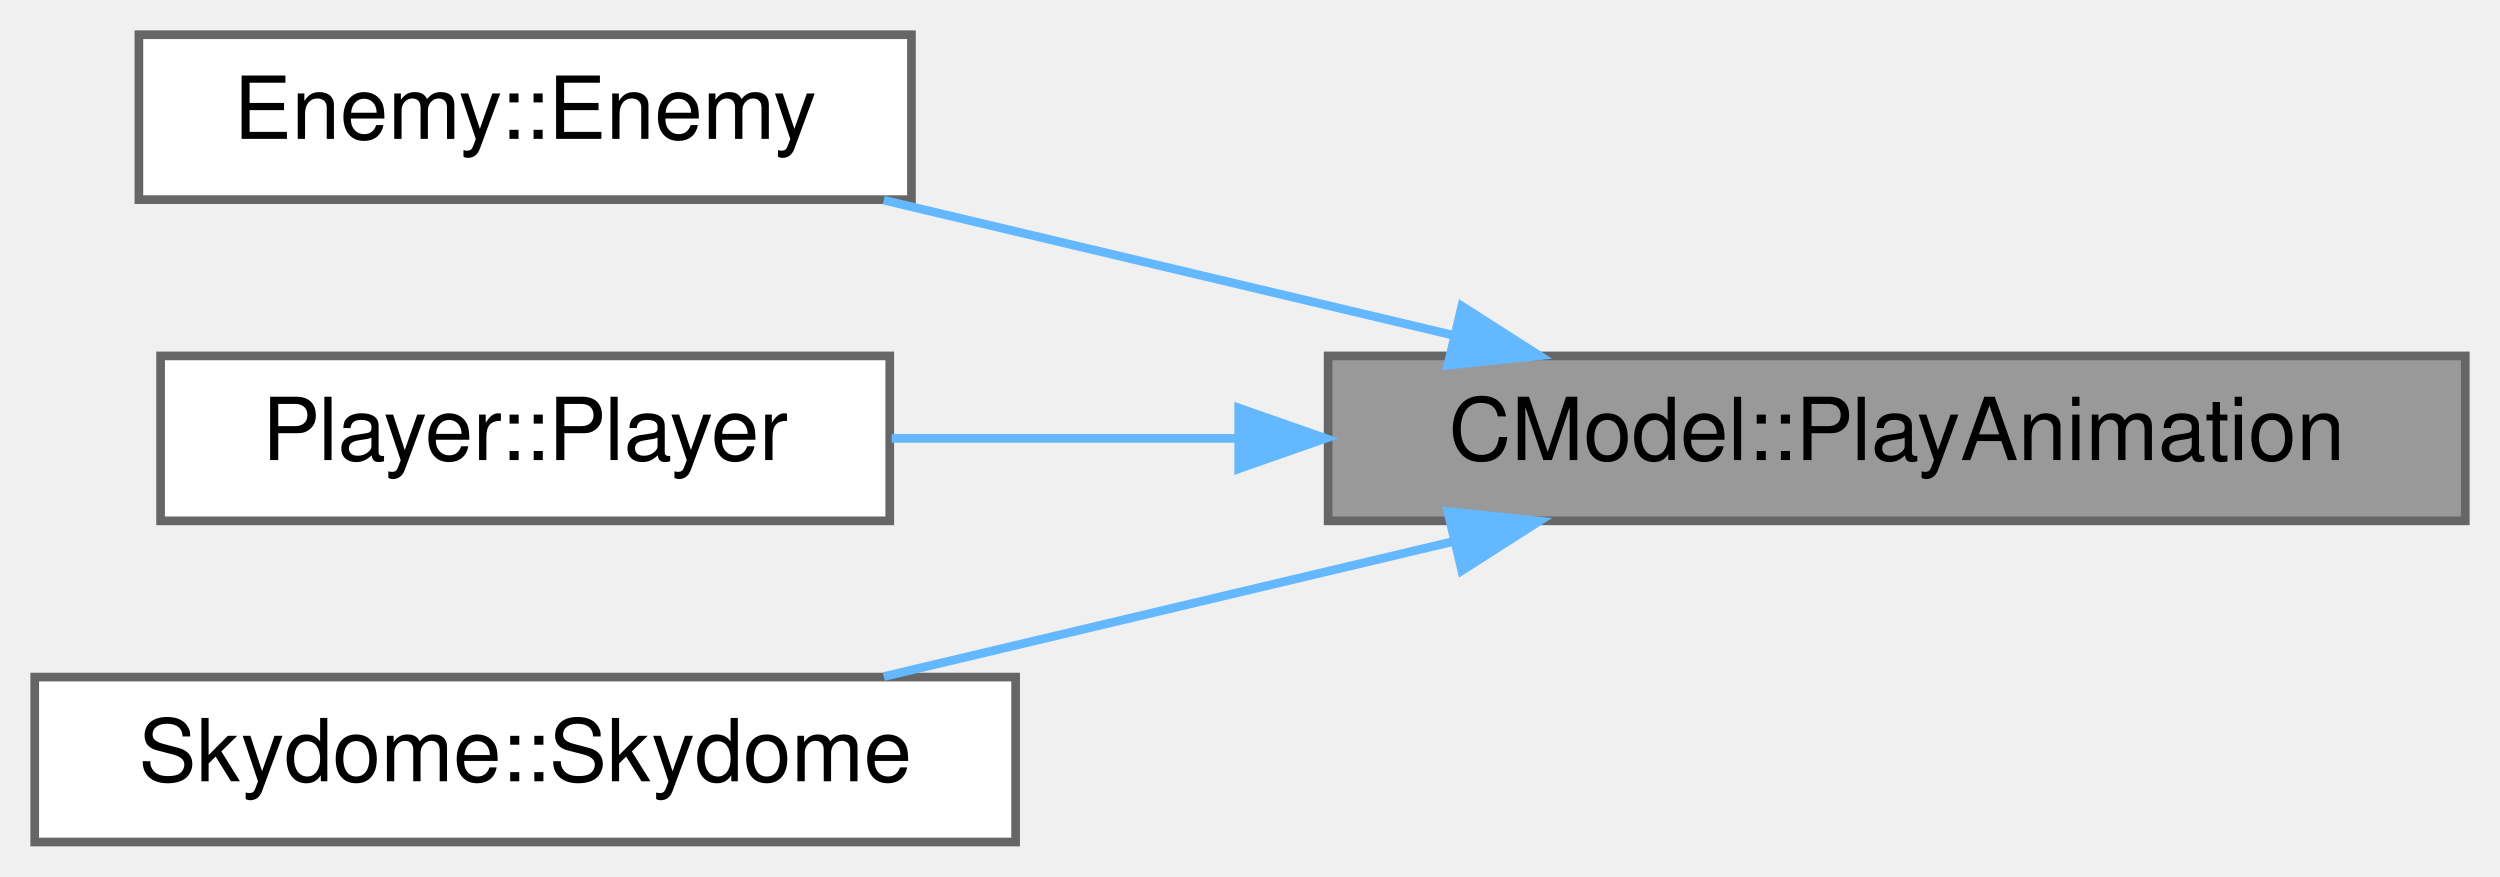
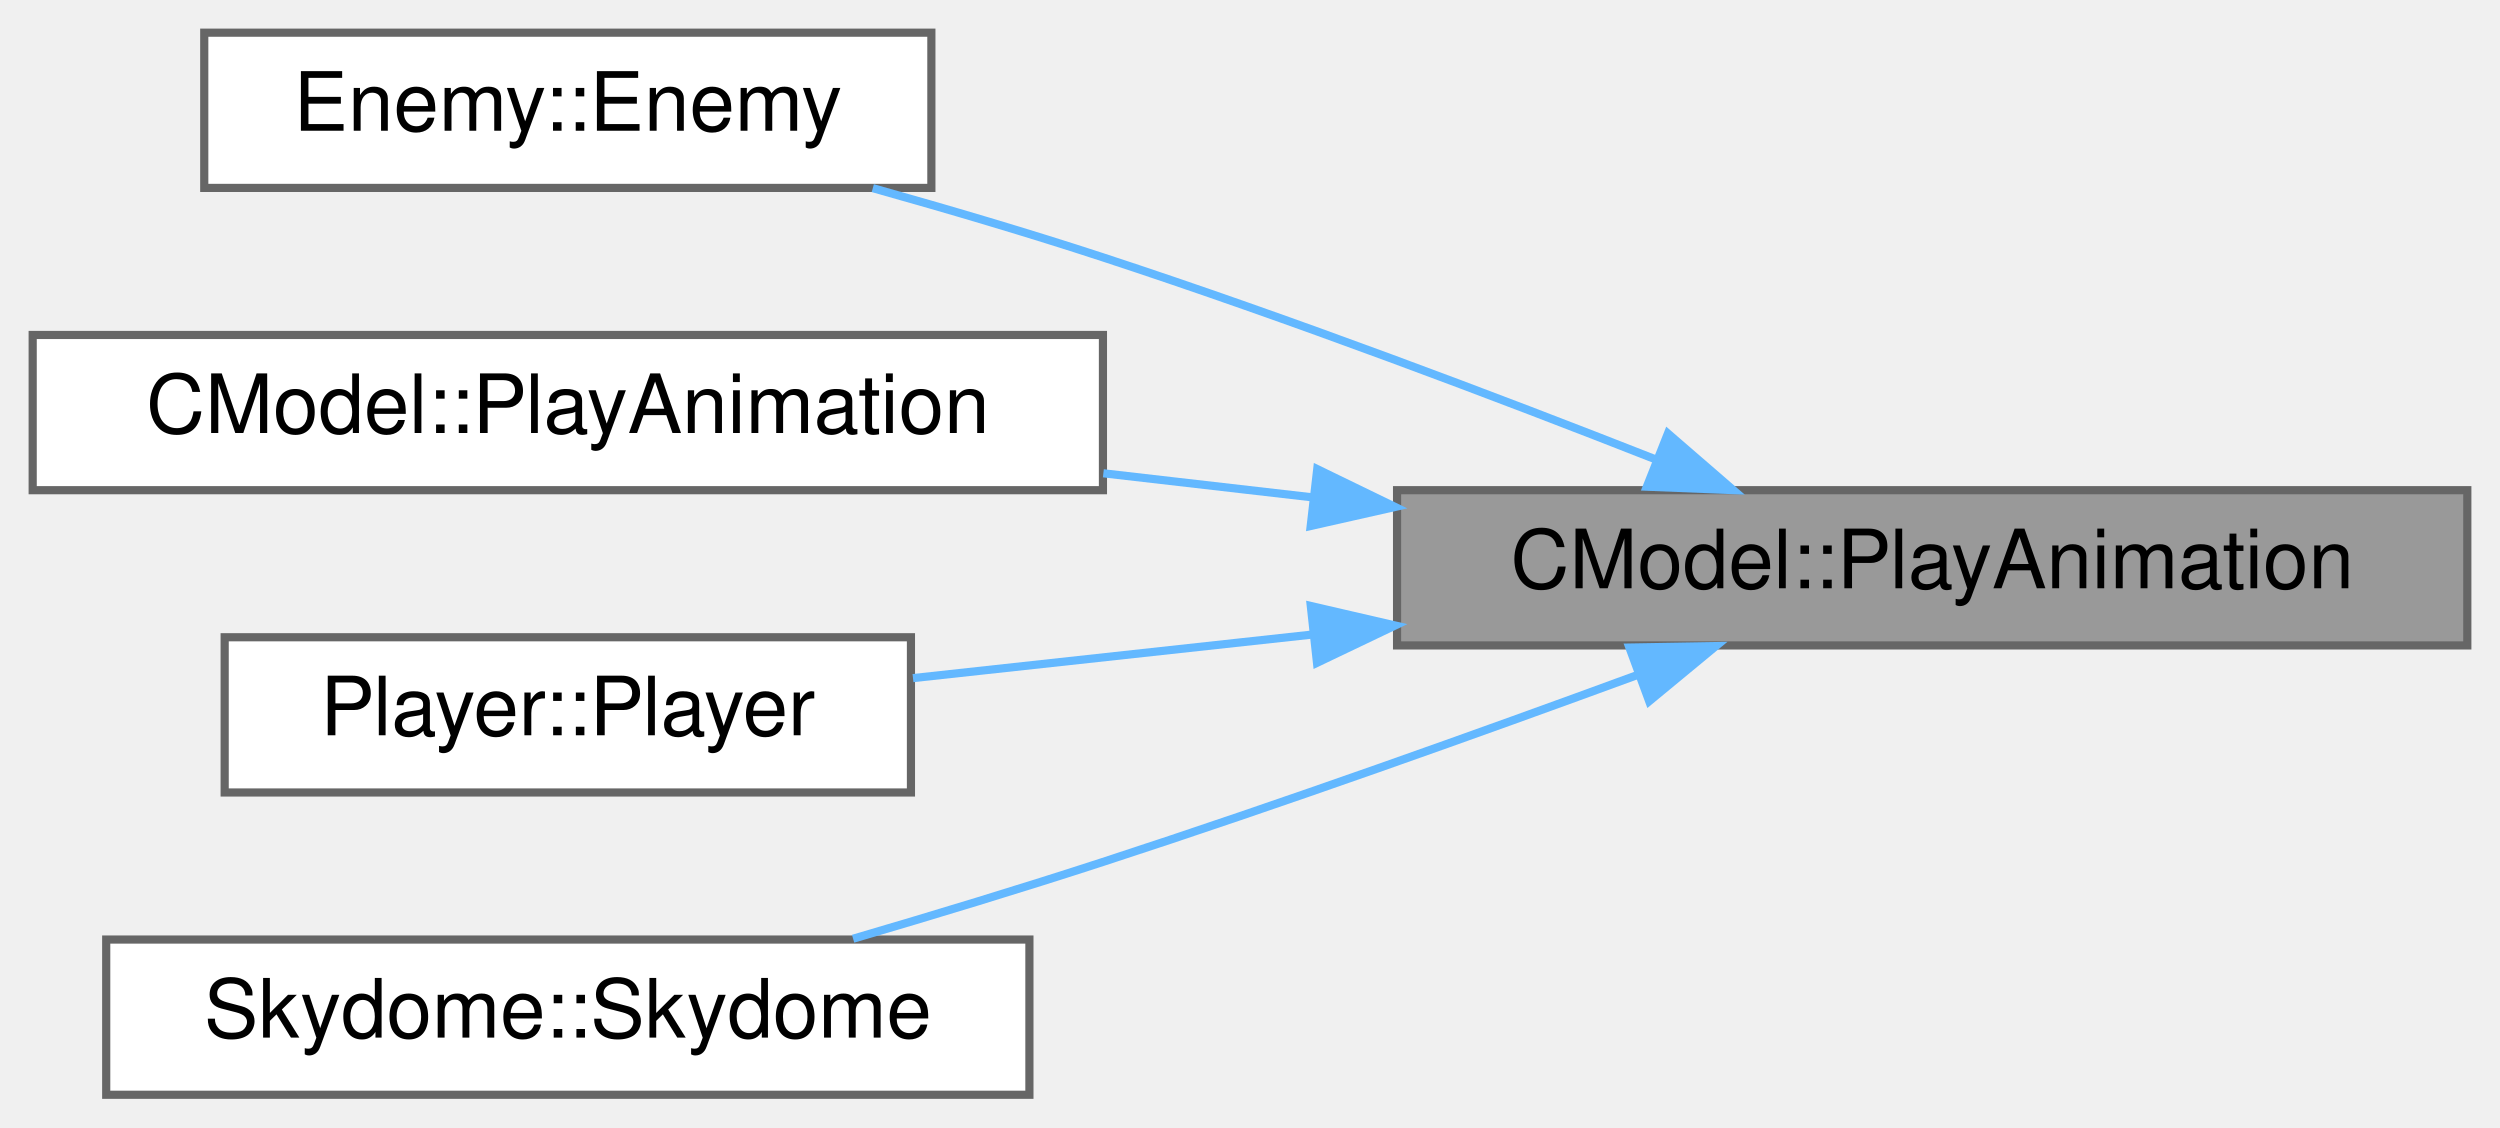
- <svg xmlns="http://www.w3.org/2000/svg" xmlns:xlink="http://www.w3.org/1999/xlink" width="288pt" height="101pt" viewBox="0.00 0.00 288.00 101.00">
-   <g id="graph0" class="graph" transform="scale(1 1) rotate(0) translate(4 97)">
+ <svg xmlns="http://www.w3.org/2000/svg" xmlns:xlink="http://www.w3.org/1999/xlink" width="306pt" height="138pt" viewBox="0.00 0.00 306.00 138.00">
+   <g id="graph0" class="graph" transform="scale(1 1) rotate(0) translate(4 134)">
    <g id="Node000001" class="node">
      <g id="a_Node000001">
        <a xlink:title=" ">
-           <polygon fill="#999999" stroke="#666666" points="280,-56 149,-56 149,-37 280,-37 280,-56" />
-           <text text-anchor="middle" x="214.5" y="-44" font-family="Helvetica,sans-Serif" font-size="10.00">CModel::PlayAnimation</text>
+           <polygon fill="#999999" stroke="#666666" points="298,-74 167,-74 167,-55 298,-55 298,-74" />
+           <text text-anchor="middle" x="232.5" y="-62" font-family="Helvetica,sans-Serif" font-size="10.00">CModel::PlayAnimation</text>
        </a>
      </g>
    </g>
    <g id="Node000002" class="node">
      <g id="a_Node000002">
        <a xlink:href="classEnemy.html#a6a7692f80cf59f63c5fbf9fdd5c0df62" target="_top" xlink:title=" ">
-           <polygon fill="white" stroke="#666666" points="101,-93 12,-93 12,-74 101,-74 101,-93" />
-           <text text-anchor="middle" x="56.5" y="-81" font-family="Helvetica,sans-Serif" font-size="10.00">Enemy::Enemy</text>
+           <polygon fill="white" stroke="#666666" points="110,-130 21,-130 21,-111 110,-111 110,-130" />
+           <text text-anchor="middle" x="65.5" y="-118" font-family="Helvetica,sans-Serif" font-size="10.00">Enemy::Enemy</text>
        </a>
      </g>
    </g>
    <g id="edge1_Node000001_Node000002" class="edge">
      <g id="a_edge1_Node000001_Node000002">
        <a xlink:title=" ">
-           <path fill="none" stroke="#63b8ff" d="M163.51,-58.36C142.28,-63.39 117.86,-69.18 97.81,-73.94" />
-           <polygon fill="#63b8ff" stroke="#63b8ff" points="164.4,-61.74 173.33,-56.03 162.79,-54.93 164.4,-61.74" />
+           <path fill="none" stroke="#63b8ff" d="M198.8,-77.71C179.27,-85.39 153.9,-94.99 131,-102.5 121.94,-105.47 112.07,-108.38 102.83,-110.97" />
+           <polygon fill="#63b8ff" stroke="#63b8ff" points="200.15,-80.94 208.16,-74.01 197.57,-74.43 200.15,-80.94" />
        </a>
      </g>
    </g>
    <g id="Node000003" class="node">
      <g id="a_Node000003">
-         <a xlink:href="classPlayer.html#affec312e47ec0cc7ed11a18d6c733bdb" target="_top" xlink:title=" ">
-           <polygon fill="white" stroke="#666666" points="98.5,-56 14.5,-56 14.5,-37 98.5,-37 98.5,-56" />
-           <text text-anchor="middle" x="56.5" y="-44" font-family="Helvetica,sans-Serif" font-size="10.00">Player::Player</text>
+         <a xlink:href="classCModel.html#ae993195594eafedf1a49fd5763bb8c81" target="_top" xlink:title=" ">
+           <polygon fill="white" stroke="#666666" points="131,-93 0,-93 0,-74 131,-74 131,-93" />
+           <text text-anchor="middle" x="65.5" y="-81" font-family="Helvetica,sans-Serif" font-size="10.00">CModel::PlayAnimation</text>
        </a>
      </g>
    </g>
    <g id="edge2_Node000001_Node000003" class="edge">
      <g id="a_edge2_Node000001_Node000003">
        <a xlink:title=" ">
-           <path fill="none" stroke="#63b8ff" d="M138.31,-46.5C124.67,-46.5 110.92,-46.5 98.72,-46.5" />
-           <polygon fill="#63b8ff" stroke="#63b8ff" points="138.7,-50 148.7,-46.5 138.7,-43 138.7,-50" />
+           <path fill="none" stroke="#63b8ff" d="M156.76,-73.11C148.18,-74.09 139.48,-75.1 131.05,-76.07" />
+           <polygon fill="#63b8ff" stroke="#63b8ff" points="157.23,-76.58 166.76,-71.95 156.43,-69.62 157.23,-76.58" />
        </a>
      </g>
    </g>
    <g id="Node000004" class="node">
      <g id="a_Node000004">
-         <a xlink:href="classSkydome.html#acc27ee9c3e27bd03683bfd2286453f2e" target="_top" xlink:title=" ">
-           <polygon fill="white" stroke="#666666" points="113,-19 0,-19 0,0 113,0 113,-19" />
-           <text text-anchor="middle" x="56.5" y="-7" font-family="Helvetica,sans-Serif" font-size="10.00">Skydome::Skydome</text>
+         <a xlink:href="classPlayer.html#affec312e47ec0cc7ed11a18d6c733bdb" target="_top" xlink:title=" ">
+           <polygon fill="white" stroke="#666666" points="107.5,-56 23.5,-56 23.5,-37 107.5,-37 107.5,-56" />
+           <text text-anchor="middle" x="65.5" y="-44" font-family="Helvetica,sans-Serif" font-size="10.00">Player::Player</text>
        </a>
      </g>
    </g>
    <g id="edge3_Node000001_Node000004" class="edge">
      <g id="a_edge3_Node000001_Node000004">
        <a xlink:title=" ">
-           <path fill="none" stroke="#63b8ff" d="M163.51,-34.64C142.28,-29.61 117.86,-23.82 97.81,-19.06" />
-           <polygon fill="#63b8ff" stroke="#63b8ff" points="162.79,-38.07 173.33,-36.97 164.4,-31.26 162.79,-38.07" />
+           <path fill="none" stroke="#63b8ff" d="M156.42,-56.31C139.68,-54.48 122.53,-52.61 107.75,-51" />
+           <polygon fill="#63b8ff" stroke="#63b8ff" points="156.44,-59.83 166.76,-57.44 157.2,-52.87 156.44,-59.83" />
+         </a>
+       </g>
+     </g>
+     <g id="Node000005" class="node">
+       <g id="a_Node000005">
+         <a xlink:href="classSkydome.html#acc27ee9c3e27bd03683bfd2286453f2e" target="_top" xlink:title=" ">
+           <polygon fill="white" stroke="#666666" points="122,-19 9,-19 9,0 122,0 122,-19" />
+           <text text-anchor="middle" x="65.5" y="-7" font-family="Helvetica,sans-Serif" font-size="10.00">Skydome::Skydome</text>
+         </a>
+       </g>
+     </g>
+     <g id="edge4_Node000001_Node000005" class="edge">
+       <g id="a_edge4_Node000001_Node000005">
+         <a xlink:title=" ">
+           <path fill="none" stroke="#63b8ff" d="M196.47,-51.4C177.24,-44.34 152.91,-35.64 131,-28.5 121.12,-25.28 110.32,-22 100.42,-19.1" />
+           <polygon fill="#63b8ff" stroke="#63b8ff" points="195.44,-54.74 206.03,-54.92 197.86,-48.17 195.44,-54.74" />
        </a>
      </g>
    </g>
  </g>
</svg>
